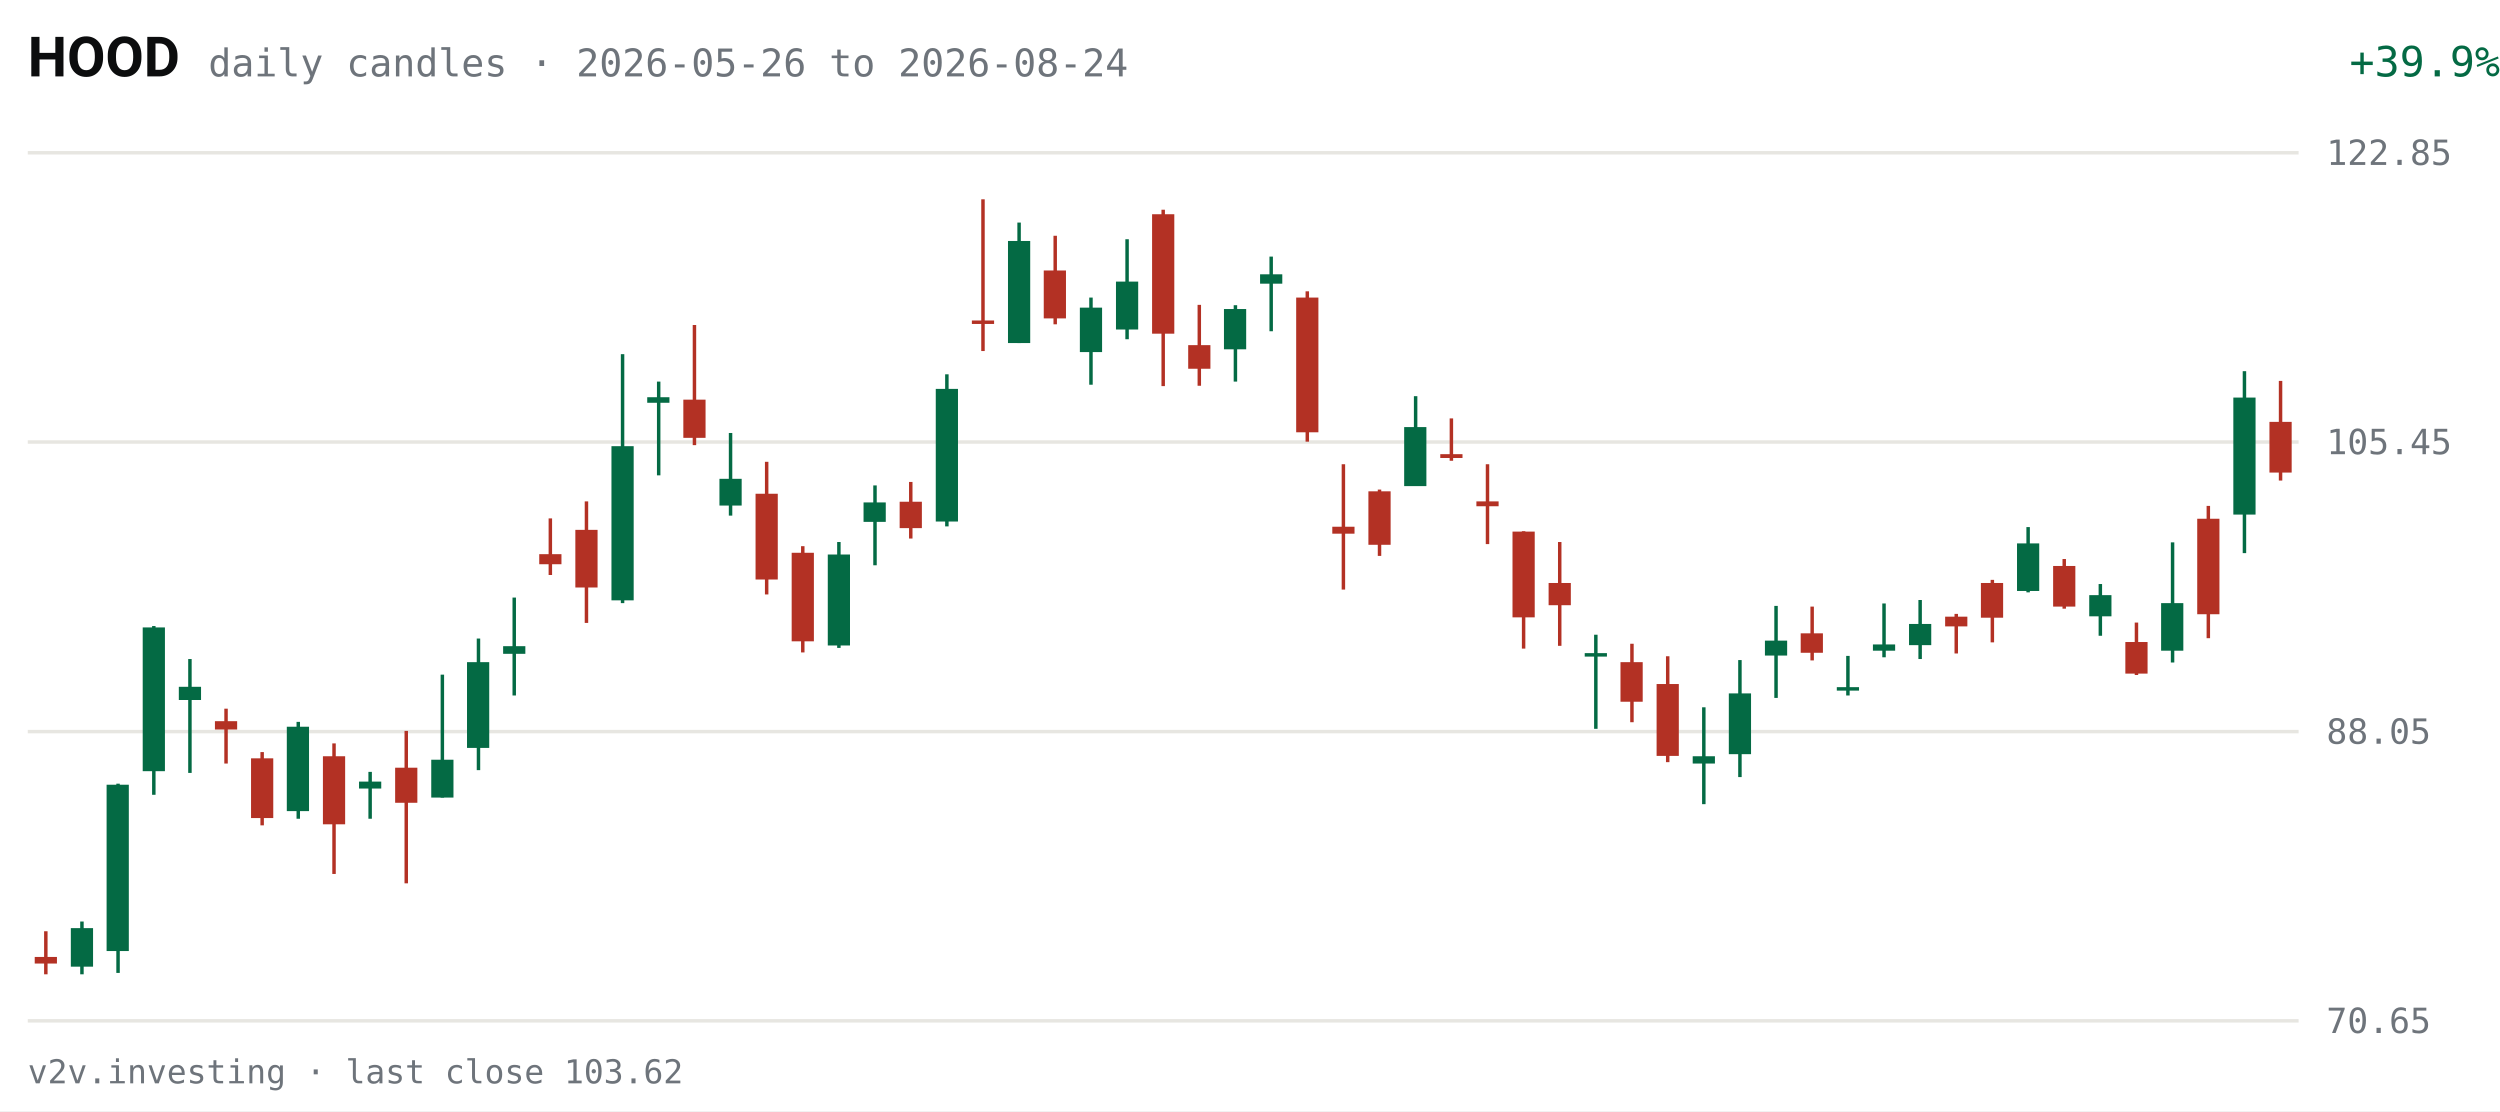
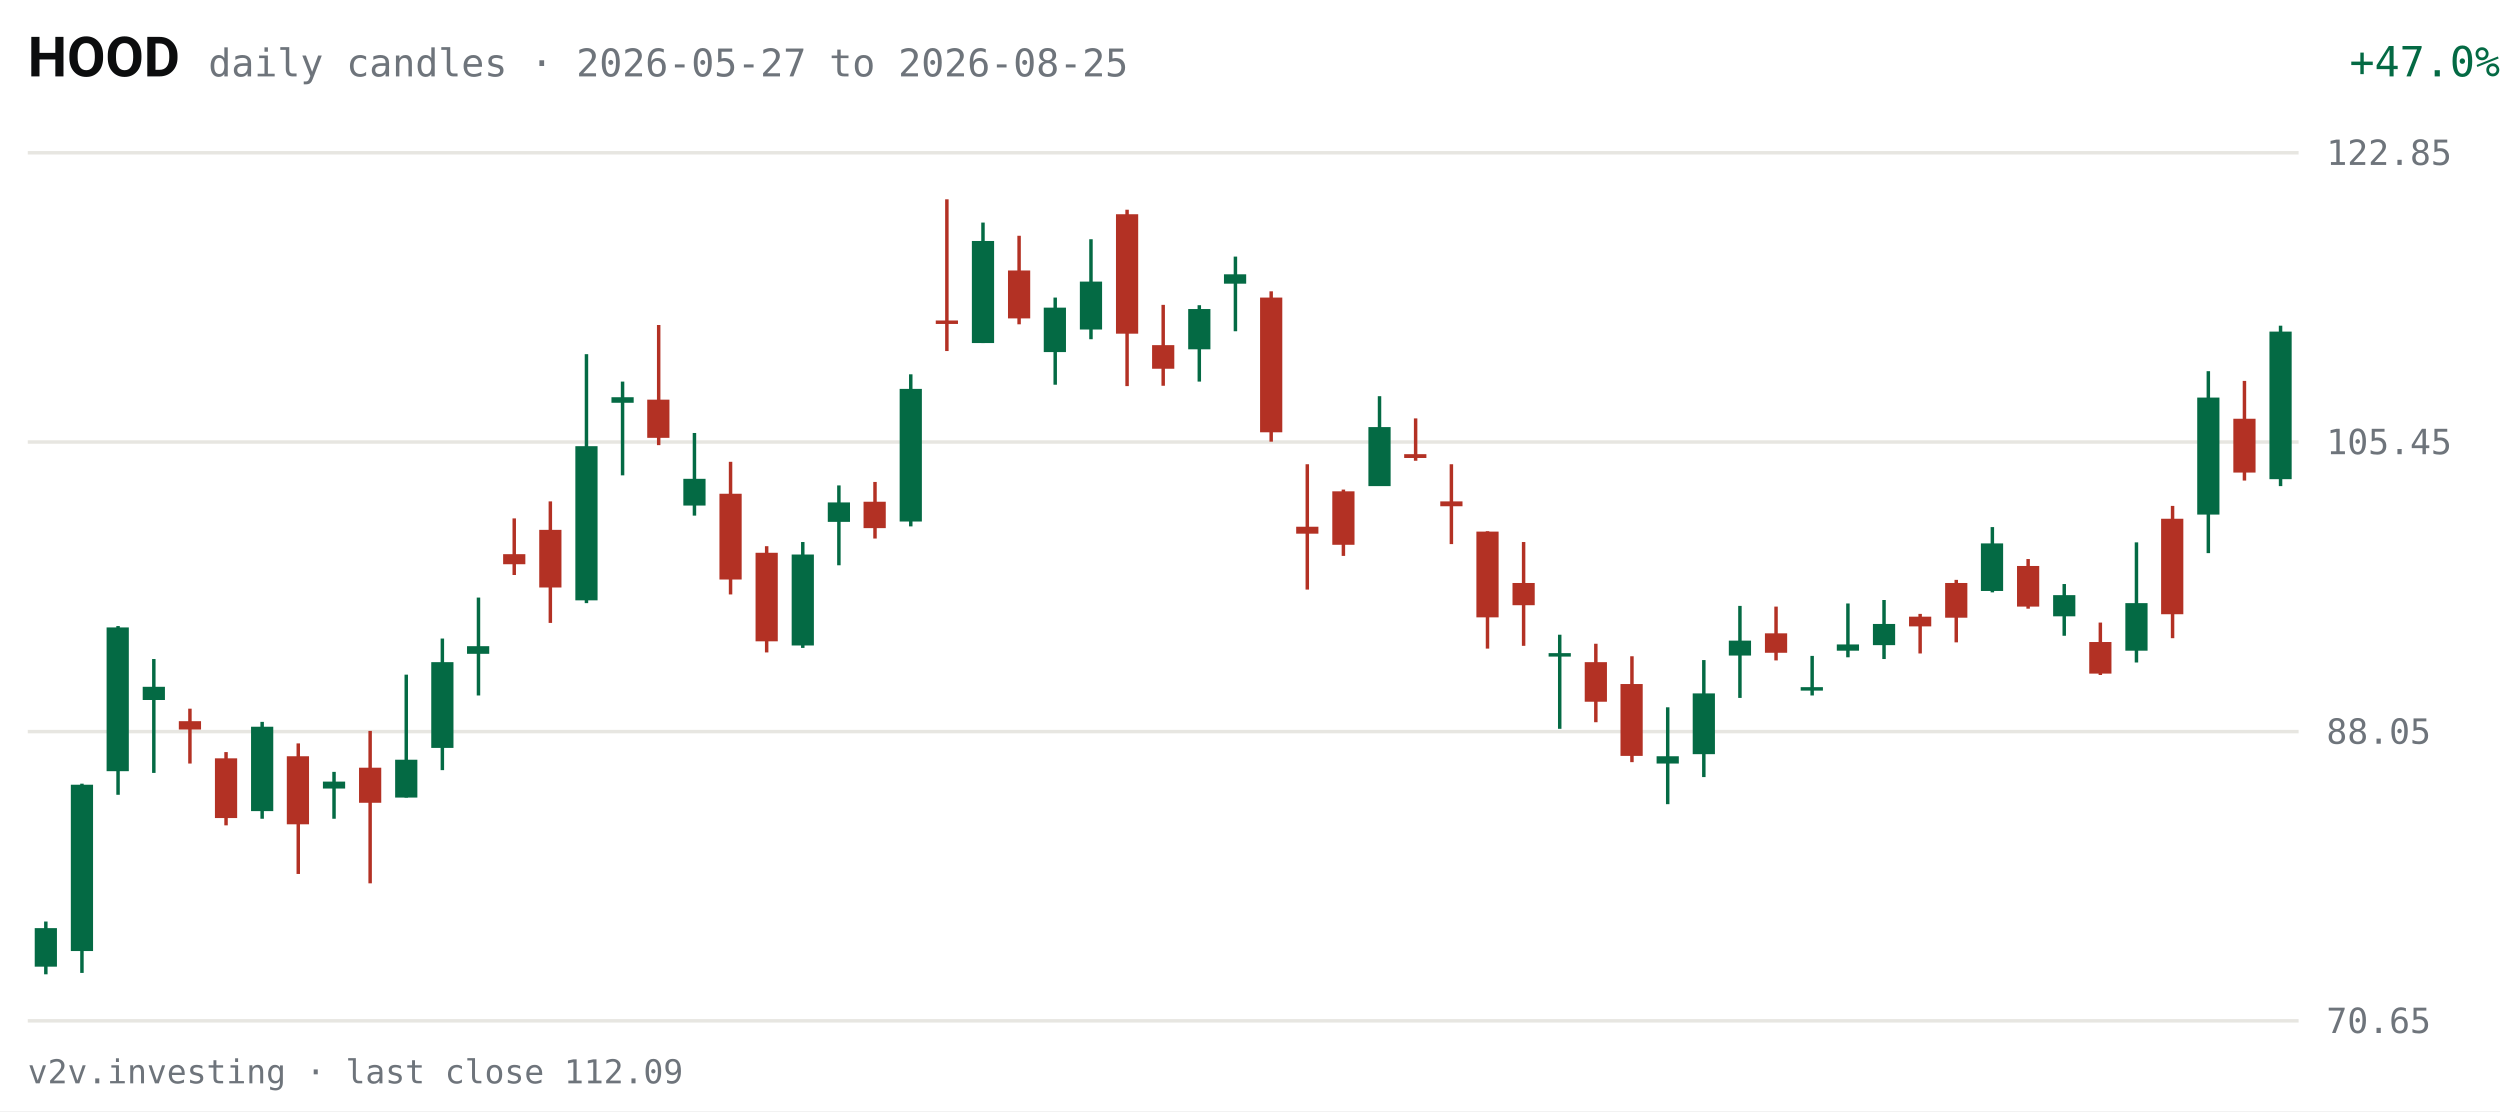
<svg xmlns="http://www.w3.org/2000/svg" viewBox="0 0 720 320" width="720" height="320" role="img" aria-label="HOOD daily candles, last 63 sessions">
  <rect width="720" height="320" fill="#FFFFFF" />
  <text x="8" y="22" fill="#0C0D0E" font-size="16" font-weight="600" font-family="system-ui,-apple-system,Segoe UI,Roboto,sans-serif">HOOD</text>
-   <text x="60" y="22" fill="#6E747B" font-size="11" font-family="ui-monospace,SFMono-Regular,Menlo,Consolas,monospace">daily candles · 2026-05-26 to 2026-08-24</text>
-   <text x="670" y="22" fill="#046A44" font-size="12" text-anchor="end" font-family="ui-monospace,SFMono-Regular,Menlo,Consolas,monospace" transform="translate(50,0)">+39.9%</text>
+   <text x="60" y="22" fill="#6E747B" font-size="11" font-family="ui-monospace,SFMono-Regular,Menlo,Consolas,monospace">daily candles · 2026-05-27 to 2026-08-25</text>
+   <text x="670" y="22" fill="#046A44" font-size="12" text-anchor="end" font-family="ui-monospace,SFMono-Regular,Menlo,Consolas,monospace" transform="translate(50,0)">+47.0%</text>
  <g font-family="ui-monospace,SFMono-Regular,Menlo,Consolas,monospace">
    <line x1="8" y1="294.0" x2="662" y2="294.0" stroke="#E7E6E1" stroke-width="1" />
    <text x="670" y="297.5" fill="#6E747B" font-size="10">70.65</text>
    <line x1="8" y1="210.7" x2="662" y2="210.7" stroke="#E7E6E1" stroke-width="1" />
    <text x="670" y="214.2" fill="#6E747B" font-size="10">88.05</text>
    <line x1="8" y1="127.3" x2="662" y2="127.3" stroke="#E7E6E1" stroke-width="1" />
    <text x="670" y="130.8" fill="#6E747B" font-size="10">105.45</text>
    <line x1="8" y1="44.0" x2="662" y2="44.0" stroke="#E7E6E1" stroke-width="1" />
    <text x="670" y="47.5" fill="#6E747B" font-size="10">122.85</text>
-     <line x1="13.2" y1="268.2" x2="13.2" y2="280.6" stroke="#B33124" stroke-width="1" />
-     <rect x="10.0" y="275.6" width="6.4" height="1.9" fill="#B33124" />
-     <line x1="23.6" y1="265.4" x2="23.6" y2="280.6" stroke="#046A44" stroke-width="1" />
-     <rect x="20.4" y="267.3" width="6.4" height="11.1" fill="#046A44" />
-     <line x1="34.0" y1="225.7" x2="34.0" y2="280.2" stroke="#046A44" stroke-width="1" />
-     <rect x="30.7" y="226.0" width="6.4" height="47.9" fill="#046A44" />
-     <line x1="44.3" y1="180.3" x2="44.3" y2="228.9" stroke="#046A44" stroke-width="1" />
-     <rect x="41.1" y="180.7" width="6.4" height="41.4" fill="#046A44" />
-     <line x1="54.7" y1="189.8" x2="54.7" y2="222.6" stroke="#046A44" stroke-width="1" />
-     <rect x="51.5" y="197.8" width="6.4" height="3.8" fill="#046A44" />
-     <line x1="65.1" y1="204.1" x2="65.1" y2="219.9" stroke="#B33124" stroke-width="1" />
-     <rect x="61.9" y="207.7" width="6.4" height="2.4" fill="#B33124" />
-     <line x1="75.5" y1="216.6" x2="75.5" y2="237.7" stroke="#B33124" stroke-width="1" />
-     <rect x="72.3" y="218.4" width="6.4" height="17.2" fill="#B33124" />
-     <line x1="85.9" y1="207.9" x2="85.9" y2="235.8" stroke="#046A44" stroke-width="1" />
-     <rect x="82.6" y="209.3" width="6.4" height="24.3" fill="#046A44" />
-     <line x1="96.2" y1="214.1" x2="96.2" y2="251.7" stroke="#B33124" stroke-width="1" />
-     <rect x="93.0" y="217.8" width="6.4" height="19.6" fill="#B33124" />
-     <line x1="106.6" y1="222.3" x2="106.6" y2="235.8" stroke="#046A44" stroke-width="1" />
-     <rect x="103.4" y="225.1" width="6.4" height="2.0" fill="#046A44" />
-     <line x1="117.0" y1="210.5" x2="117.0" y2="254.4" stroke="#B33124" stroke-width="1" />
-     <rect x="113.8" y="221.1" width="6.4" height="10.1" fill="#B33124" />
-     <line x1="127.4" y1="194.3" x2="127.4" y2="229.7" stroke="#046A44" stroke-width="1" />
-     <rect x="124.2" y="218.8" width="6.4" height="10.9" fill="#046A44" />
-     <line x1="137.8" y1="183.9" x2="137.8" y2="221.8" stroke="#046A44" stroke-width="1" />
-     <rect x="134.5" y="190.7" width="6.4" height="24.7" fill="#046A44" />
-     <line x1="148.1" y1="172.1" x2="148.1" y2="200.3" stroke="#046A44" stroke-width="1" />
-     <rect x="144.9" y="186.1" width="6.4" height="2.2" fill="#046A44" />
-     <line x1="158.5" y1="149.3" x2="158.5" y2="165.6" stroke="#B33124" stroke-width="1" />
-     <rect x="155.3" y="159.6" width="6.4" height="2.9" fill="#B33124" />
-     <line x1="168.9" y1="144.4" x2="168.9" y2="179.4" stroke="#B33124" stroke-width="1" />
-     <rect x="165.7" y="152.6" width="6.4" height="16.6" fill="#B33124" />
-     <line x1="179.3" y1="102.0" x2="179.3" y2="173.7" stroke="#046A44" stroke-width="1" />
-     <rect x="176.1" y="128.5" width="6.4" height="44.4" fill="#046A44" />
-     <line x1="189.7" y1="109.9" x2="189.7" y2="136.9" stroke="#046A44" stroke-width="1" />
-     <rect x="186.4" y="114.4" width="6.4" height="1.6" fill="#046A44" />
-     <line x1="200.0" y1="93.6" x2="200.0" y2="128.2" stroke="#B33124" stroke-width="1" />
-     <rect x="196.8" y="115.1" width="6.4" height="11.0" fill="#B33124" />
-     <line x1="210.4" y1="124.7" x2="210.4" y2="148.5" stroke="#046A44" stroke-width="1" />
-     <rect x="207.2" y="137.9" width="6.4" height="7.7" fill="#046A44" />
-     <line x1="220.8" y1="133.0" x2="220.8" y2="171.2" stroke="#B33124" stroke-width="1" />
-     <rect x="217.6" y="142.2" width="6.4" height="24.7" fill="#B33124" />
-     <line x1="231.2" y1="157.3" x2="231.2" y2="187.9" stroke="#B33124" stroke-width="1" />
-     <rect x="228.0" y="159.2" width="6.4" height="25.5" fill="#B33124" />
-     <line x1="241.6" y1="156.1" x2="241.6" y2="186.6" stroke="#046A44" stroke-width="1" />
-     <rect x="238.4" y="159.7" width="6.4" height="26.2" fill="#046A44" />
-     <line x1="252.0" y1="139.8" x2="252.0" y2="162.8" stroke="#046A44" stroke-width="1" />
-     <rect x="248.7" y="144.7" width="6.4" height="5.6" fill="#046A44" />
-     <line x1="262.3" y1="138.8" x2="262.3" y2="155.1" stroke="#B33124" stroke-width="1" />
-     <rect x="259.1" y="144.5" width="6.4" height="7.6" fill="#B33124" />
-     <line x1="272.7" y1="107.8" x2="272.7" y2="151.6" stroke="#046A44" stroke-width="1" />
-     <rect x="269.5" y="112.0" width="6.4" height="38.2" fill="#046A44" />
-     <line x1="283.1" y1="57.4" x2="283.1" y2="101.1" stroke="#B33124" stroke-width="1" />
-     <rect x="279.9" y="92.3" width="6.4" height="1.0" fill="#B33124" />
-     <line x1="293.5" y1="64.1" x2="293.5" y2="98.8" stroke="#046A44" stroke-width="1" />
-     <rect x="290.3" y="69.4" width="6.4" height="29.4" fill="#046A44" />
-     <line x1="303.9" y1="67.9" x2="303.9" y2="93.4" stroke="#B33124" stroke-width="1" />
-     <rect x="300.6" y="77.9" width="6.4" height="13.8" fill="#B33124" />
-     <line x1="314.2" y1="85.7" x2="314.2" y2="110.8" stroke="#046A44" stroke-width="1" />
-     <rect x="311.0" y="88.6" width="6.4" height="12.8" fill="#046A44" />
-     <line x1="324.6" y1="68.9" x2="324.6" y2="97.7" stroke="#046A44" stroke-width="1" />
-     <rect x="321.4" y="81.1" width="6.4" height="13.8" fill="#046A44" />
-     <line x1="335.0" y1="60.4" x2="335.0" y2="111.2" stroke="#B33124" stroke-width="1" />
-     <rect x="331.8" y="61.7" width="6.4" height="34.4" fill="#B33124" />
-     <line x1="345.4" y1="87.8" x2="345.4" y2="111.1" stroke="#B33124" stroke-width="1" />
-     <rect x="342.2" y="99.4" width="6.4" height="6.8" fill="#B33124" />
-     <line x1="355.8" y1="87.9" x2="355.8" y2="109.9" stroke="#046A44" stroke-width="1" />
-     <rect x="352.5" y="89.0" width="6.4" height="11.6" fill="#046A44" />
-     <line x1="366.1" y1="73.9" x2="366.1" y2="95.4" stroke="#046A44" stroke-width="1" />
-     <rect x="362.9" y="79.0" width="6.4" height="2.7" fill="#046A44" />
-     <line x1="376.5" y1="83.9" x2="376.5" y2="127.2" stroke="#B33124" stroke-width="1" />
-     <rect x="373.3" y="85.7" width="6.4" height="38.8" fill="#B33124" />
-     <line x1="386.9" y1="133.7" x2="386.9" y2="169.8" stroke="#B33124" stroke-width="1" />
-     <rect x="383.7" y="151.7" width="6.4" height="2.0" fill="#B33124" />
-     <line x1="397.3" y1="141.0" x2="397.3" y2="160.1" stroke="#B33124" stroke-width="1" />
-     <rect x="394.1" y="141.5" width="6.4" height="15.4" fill="#B33124" />
-     <line x1="407.7" y1="114.1" x2="407.7" y2="139.9" stroke="#046A44" stroke-width="1" />
-     <rect x="404.4" y="123.0" width="6.4" height="17.0" fill="#046A44" />
-     <line x1="418.0" y1="120.5" x2="418.0" y2="132.7" stroke="#B33124" stroke-width="1" />
-     <rect x="414.8" y="130.8" width="6.4" height="1.1" fill="#B33124" />
-     <line x1="428.4" y1="133.7" x2="428.4" y2="156.7" stroke="#B33124" stroke-width="1" />
-     <rect x="425.2" y="144.4" width="6.4" height="1.4" fill="#B33124" />
-     <line x1="438.8" y1="153.0" x2="438.8" y2="186.8" stroke="#B33124" stroke-width="1" />
-     <rect x="435.6" y="153.1" width="6.4" height="24.7" fill="#B33124" />
-     <line x1="449.2" y1="156.1" x2="449.2" y2="186.0" stroke="#B33124" stroke-width="1" />
-     <rect x="446.0" y="167.9" width="6.4" height="6.4" fill="#B33124" />
-     <line x1="459.6" y1="182.8" x2="459.6" y2="209.9" stroke="#046A44" stroke-width="1" />
-     <rect x="456.4" y="188.1" width="6.4" height="1.0" fill="#046A44" />
-     <line x1="470.0" y1="185.4" x2="470.0" y2="208.0" stroke="#B33124" stroke-width="1" />
-     <rect x="466.7" y="190.7" width="6.4" height="11.4" fill="#B33124" />
-     <line x1="480.3" y1="189.0" x2="480.3" y2="219.5" stroke="#B33124" stroke-width="1" />
-     <rect x="477.1" y="197.0" width="6.4" height="20.7" fill="#B33124" />
-     <line x1="490.7" y1="203.7" x2="490.7" y2="231.6" stroke="#046A44" stroke-width="1" />
-     <rect x="487.5" y="217.8" width="6.4" height="2.1" fill="#046A44" />
-     <line x1="501.1" y1="190.1" x2="501.1" y2="223.8" stroke="#046A44" stroke-width="1" />
-     <rect x="497.9" y="199.7" width="6.4" height="17.5" fill="#046A44" />
-     <line x1="511.5" y1="174.5" x2="511.5" y2="201.0" stroke="#046A44" stroke-width="1" />
-     <rect x="508.3" y="184.5" width="6.4" height="4.3" fill="#046A44" />
-     <line x1="521.9" y1="174.7" x2="521.9" y2="190.2" stroke="#B33124" stroke-width="1" />
-     <rect x="518.6" y="182.4" width="6.4" height="5.6" fill="#B33124" />
-     <line x1="532.2" y1="188.9" x2="532.2" y2="200.3" stroke="#046A44" stroke-width="1" />
-     <rect x="529.0" y="197.9" width="6.4" height="1.0" fill="#046A44" />
-     <line x1="542.6" y1="173.8" x2="542.6" y2="189.3" stroke="#046A44" stroke-width="1" />
-     <rect x="539.4" y="185.6" width="6.4" height="1.8" fill="#046A44" />
-     <line x1="553.0" y1="172.8" x2="553.0" y2="189.8" stroke="#046A44" stroke-width="1" />
-     <rect x="549.8" y="179.7" width="6.4" height="6.1" fill="#046A44" />
-     <line x1="563.4" y1="176.8" x2="563.4" y2="188.2" stroke="#B33124" stroke-width="1" />
-     <rect x="560.2" y="177.6" width="6.4" height="2.8" fill="#B33124" />
-     <line x1="573.8" y1="167.0" x2="573.8" y2="185.0" stroke="#B33124" stroke-width="1" />
-     <rect x="570.5" y="167.9" width="6.4" height="10.0" fill="#B33124" />
-     <line x1="584.1" y1="151.8" x2="584.1" y2="170.6" stroke="#046A44" stroke-width="1" />
-     <rect x="580.9" y="156.5" width="6.4" height="13.7" fill="#046A44" />
-     <line x1="594.5" y1="161.0" x2="594.5" y2="175.3" stroke="#B33124" stroke-width="1" />
-     <rect x="591.3" y="163.0" width="6.4" height="11.7" fill="#B33124" />
-     <line x1="604.9" y1="168.2" x2="604.9" y2="183.1" stroke="#046A44" stroke-width="1" />
-     <rect x="601.7" y="171.4" width="6.4" height="6.1" fill="#046A44" />
-     <line x1="615.3" y1="179.3" x2="615.3" y2="194.4" stroke="#B33124" stroke-width="1" />
-     <rect x="612.1" y="184.9" width="6.4" height="9.1" fill="#B33124" />
-     <line x1="625.7" y1="156.2" x2="625.7" y2="190.8" stroke="#046A44" stroke-width="1" />
-     <rect x="622.4" y="173.7" width="6.4" height="13.7" fill="#046A44" />
-     <line x1="636.0" y1="145.7" x2="636.0" y2="183.8" stroke="#B33124" stroke-width="1" />
-     <rect x="632.8" y="149.4" width="6.4" height="27.5" fill="#B33124" />
-     <line x1="646.4" y1="106.9" x2="646.4" y2="159.3" stroke="#046A44" stroke-width="1" />
-     <rect x="643.2" y="114.5" width="6.4" height="33.7" fill="#046A44" />
-     <line x1="656.8" y1="109.7" x2="656.8" y2="138.4" stroke="#B33124" stroke-width="1" />
-     <rect x="653.6" y="121.5" width="6.4" height="14.6" fill="#B33124" />
+     <line x1="13.2" y1="265.4" x2="13.2" y2="280.6" stroke="#046A44" stroke-width="1" />
+     <rect x="10.0" y="267.3" width="6.4" height="11.1" fill="#046A44" />
+     <line x1="23.6" y1="225.7" x2="23.6" y2="280.2" stroke="#046A44" stroke-width="1" />
+     <rect x="20.4" y="226.0" width="6.4" height="47.9" fill="#046A44" />
+     <line x1="34.0" y1="180.3" x2="34.0" y2="228.9" stroke="#046A44" stroke-width="1" />
+     <rect x="30.7" y="180.7" width="6.4" height="41.4" fill="#046A44" />
+     <line x1="44.3" y1="189.8" x2="44.3" y2="222.6" stroke="#046A44" stroke-width="1" />
+     <rect x="41.1" y="197.8" width="6.4" height="3.8" fill="#046A44" />
+     <line x1="54.7" y1="204.1" x2="54.7" y2="219.9" stroke="#B33124" stroke-width="1" />
+     <rect x="51.5" y="207.7" width="6.4" height="2.4" fill="#B33124" />
+     <line x1="65.1" y1="216.6" x2="65.1" y2="237.7" stroke="#B33124" stroke-width="1" />
+     <rect x="61.9" y="218.4" width="6.4" height="17.2" fill="#B33124" />
+     <line x1="75.5" y1="207.9" x2="75.5" y2="235.8" stroke="#046A44" stroke-width="1" />
+     <rect x="72.3" y="209.3" width="6.4" height="24.3" fill="#046A44" />
+     <line x1="85.9" y1="214.1" x2="85.9" y2="251.7" stroke="#B33124" stroke-width="1" />
+     <rect x="82.6" y="217.8" width="6.4" height="19.6" fill="#B33124" />
+     <line x1="96.2" y1="222.3" x2="96.2" y2="235.8" stroke="#046A44" stroke-width="1" />
+     <rect x="93.0" y="225.1" width="6.4" height="2.0" fill="#046A44" />
+     <line x1="106.6" y1="210.5" x2="106.6" y2="254.4" stroke="#B33124" stroke-width="1" />
+     <rect x="103.4" y="221.1" width="6.4" height="10.1" fill="#B33124" />
+     <line x1="117.0" y1="194.3" x2="117.0" y2="229.7" stroke="#046A44" stroke-width="1" />
+     <rect x="113.8" y="218.8" width="6.4" height="10.9" fill="#046A44" />
+     <line x1="127.4" y1="183.9" x2="127.4" y2="221.8" stroke="#046A44" stroke-width="1" />
+     <rect x="124.2" y="190.7" width="6.4" height="24.7" fill="#046A44" />
+     <line x1="137.8" y1="172.1" x2="137.8" y2="200.3" stroke="#046A44" stroke-width="1" />
+     <rect x="134.5" y="186.1" width="6.4" height="2.2" fill="#046A44" />
+     <line x1="148.1" y1="149.3" x2="148.1" y2="165.6" stroke="#B33124" stroke-width="1" />
+     <rect x="144.9" y="159.6" width="6.4" height="2.9" fill="#B33124" />
+     <line x1="158.5" y1="144.4" x2="158.5" y2="179.4" stroke="#B33124" stroke-width="1" />
+     <rect x="155.3" y="152.6" width="6.4" height="16.6" fill="#B33124" />
+     <line x1="168.9" y1="102.0" x2="168.9" y2="173.7" stroke="#046A44" stroke-width="1" />
+     <rect x="165.7" y="128.5" width="6.4" height="44.4" fill="#046A44" />
+     <line x1="179.3" y1="109.9" x2="179.3" y2="136.9" stroke="#046A44" stroke-width="1" />
+     <rect x="176.1" y="114.4" width="6.4" height="1.6" fill="#046A44" />
+     <line x1="189.7" y1="93.6" x2="189.7" y2="128.2" stroke="#B33124" stroke-width="1" />
+     <rect x="186.4" y="115.1" width="6.4" height="11.0" fill="#B33124" />
+     <line x1="200.0" y1="124.7" x2="200.0" y2="148.5" stroke="#046A44" stroke-width="1" />
+     <rect x="196.8" y="137.9" width="6.4" height="7.7" fill="#046A44" />
+     <line x1="210.4" y1="133.0" x2="210.4" y2="171.2" stroke="#B33124" stroke-width="1" />
+     <rect x="207.2" y="142.2" width="6.4" height="24.7" fill="#B33124" />
+     <line x1="220.8" y1="157.3" x2="220.8" y2="187.9" stroke="#B33124" stroke-width="1" />
+     <rect x="217.6" y="159.2" width="6.4" height="25.5" fill="#B33124" />
+     <line x1="231.2" y1="156.1" x2="231.2" y2="186.6" stroke="#046A44" stroke-width="1" />
+     <rect x="228.0" y="159.7" width="6.4" height="26.2" fill="#046A44" />
+     <line x1="241.6" y1="139.8" x2="241.6" y2="162.8" stroke="#046A44" stroke-width="1" />
+     <rect x="238.4" y="144.7" width="6.4" height="5.6" fill="#046A44" />
+     <line x1="252.0" y1="138.8" x2="252.0" y2="155.1" stroke="#B33124" stroke-width="1" />
+     <rect x="248.7" y="144.5" width="6.4" height="7.6" fill="#B33124" />
+     <line x1="262.3" y1="107.8" x2="262.3" y2="151.6" stroke="#046A44" stroke-width="1" />
+     <rect x="259.1" y="112.0" width="6.4" height="38.2" fill="#046A44" />
+     <line x1="272.7" y1="57.4" x2="272.7" y2="101.1" stroke="#B33124" stroke-width="1" />
+     <rect x="269.5" y="92.3" width="6.4" height="1.0" fill="#B33124" />
+     <line x1="283.1" y1="64.1" x2="283.1" y2="98.8" stroke="#046A44" stroke-width="1" />
+     <rect x="279.9" y="69.4" width="6.4" height="29.4" fill="#046A44" />
+     <line x1="293.5" y1="67.9" x2="293.5" y2="93.4" stroke="#B33124" stroke-width="1" />
+     <rect x="290.3" y="77.9" width="6.4" height="13.8" fill="#B33124" />
+     <line x1="303.9" y1="85.7" x2="303.9" y2="110.8" stroke="#046A44" stroke-width="1" />
+     <rect x="300.6" y="88.6" width="6.4" height="12.8" fill="#046A44" />
+     <line x1="314.2" y1="68.9" x2="314.2" y2="97.7" stroke="#046A44" stroke-width="1" />
+     <rect x="311.0" y="81.1" width="6.4" height="13.8" fill="#046A44" />
+     <line x1="324.6" y1="60.4" x2="324.6" y2="111.2" stroke="#B33124" stroke-width="1" />
+     <rect x="321.4" y="61.7" width="6.4" height="34.4" fill="#B33124" />
+     <line x1="335.0" y1="87.8" x2="335.0" y2="111.1" stroke="#B33124" stroke-width="1" />
+     <rect x="331.8" y="99.4" width="6.4" height="6.8" fill="#B33124" />
+     <line x1="345.4" y1="87.9" x2="345.4" y2="109.9" stroke="#046A44" stroke-width="1" />
+     <rect x="342.2" y="89.0" width="6.4" height="11.6" fill="#046A44" />
+     <line x1="355.8" y1="73.9" x2="355.8" y2="95.4" stroke="#046A44" stroke-width="1" />
+     <rect x="352.5" y="79.0" width="6.4" height="2.7" fill="#046A44" />
+     <line x1="366.1" y1="83.9" x2="366.1" y2="127.2" stroke="#B33124" stroke-width="1" />
+     <rect x="362.9" y="85.7" width="6.4" height="38.8" fill="#B33124" />
+     <line x1="376.5" y1="133.7" x2="376.5" y2="169.8" stroke="#B33124" stroke-width="1" />
+     <rect x="373.3" y="151.7" width="6.4" height="2.0" fill="#B33124" />
+     <line x1="386.9" y1="141.0" x2="386.9" y2="160.1" stroke="#B33124" stroke-width="1" />
+     <rect x="383.7" y="141.5" width="6.4" height="15.4" fill="#B33124" />
+     <line x1="397.3" y1="114.1" x2="397.3" y2="139.9" stroke="#046A44" stroke-width="1" />
+     <rect x="394.1" y="123.0" width="6.4" height="17.0" fill="#046A44" />
+     <line x1="407.7" y1="120.5" x2="407.7" y2="132.7" stroke="#B33124" stroke-width="1" />
+     <rect x="404.4" y="130.8" width="6.4" height="1.1" fill="#B33124" />
+     <line x1="418.0" y1="133.7" x2="418.0" y2="156.7" stroke="#B33124" stroke-width="1" />
+     <rect x="414.8" y="144.4" width="6.4" height="1.4" fill="#B33124" />
+     <line x1="428.4" y1="153.0" x2="428.4" y2="186.8" stroke="#B33124" stroke-width="1" />
+     <rect x="425.2" y="153.1" width="6.4" height="24.7" fill="#B33124" />
+     <line x1="438.8" y1="156.1" x2="438.8" y2="186.0" stroke="#B33124" stroke-width="1" />
+     <rect x="435.6" y="167.9" width="6.4" height="6.4" fill="#B33124" />
+     <line x1="449.2" y1="182.8" x2="449.2" y2="209.9" stroke="#046A44" stroke-width="1" />
+     <rect x="446.0" y="188.1" width="6.4" height="1.0" fill="#046A44" />
+     <line x1="459.6" y1="185.4" x2="459.6" y2="208.0" stroke="#B33124" stroke-width="1" />
+     <rect x="456.4" y="190.7" width="6.4" height="11.4" fill="#B33124" />
+     <line x1="470.0" y1="189.0" x2="470.0" y2="219.5" stroke="#B33124" stroke-width="1" />
+     <rect x="466.7" y="197.0" width="6.4" height="20.7" fill="#B33124" />
+     <line x1="480.3" y1="203.7" x2="480.3" y2="231.6" stroke="#046A44" stroke-width="1" />
+     <rect x="477.1" y="217.8" width="6.4" height="2.1" fill="#046A44" />
+     <line x1="490.7" y1="190.1" x2="490.7" y2="223.8" stroke="#046A44" stroke-width="1" />
+     <rect x="487.5" y="199.7" width="6.4" height="17.5" fill="#046A44" />
+     <line x1="501.1" y1="174.5" x2="501.1" y2="201.0" stroke="#046A44" stroke-width="1" />
+     <rect x="497.9" y="184.5" width="6.4" height="4.3" fill="#046A44" />
+     <line x1="511.5" y1="174.7" x2="511.5" y2="190.2" stroke="#B33124" stroke-width="1" />
+     <rect x="508.3" y="182.4" width="6.4" height="5.6" fill="#B33124" />
+     <line x1="521.9" y1="188.9" x2="521.9" y2="200.3" stroke="#046A44" stroke-width="1" />
+     <rect x="518.6" y="197.9" width="6.4" height="1.0" fill="#046A44" />
+     <line x1="532.2" y1="173.8" x2="532.2" y2="189.3" stroke="#046A44" stroke-width="1" />
+     <rect x="529.0" y="185.6" width="6.4" height="1.8" fill="#046A44" />
+     <line x1="542.6" y1="172.8" x2="542.6" y2="189.8" stroke="#046A44" stroke-width="1" />
+     <rect x="539.4" y="179.7" width="6.4" height="6.1" fill="#046A44" />
+     <line x1="553.0" y1="176.8" x2="553.0" y2="188.2" stroke="#B33124" stroke-width="1" />
+     <rect x="549.8" y="177.6" width="6.4" height="2.8" fill="#B33124" />
+     <line x1="563.4" y1="167.0" x2="563.4" y2="185.0" stroke="#B33124" stroke-width="1" />
+     <rect x="560.2" y="167.9" width="6.4" height="10.0" fill="#B33124" />
+     <line x1="573.8" y1="151.8" x2="573.8" y2="170.6" stroke="#046A44" stroke-width="1" />
+     <rect x="570.5" y="156.5" width="6.4" height="13.7" fill="#046A44" />
+     <line x1="584.1" y1="161.0" x2="584.1" y2="175.3" stroke="#B33124" stroke-width="1" />
+     <rect x="580.9" y="163.0" width="6.4" height="11.7" fill="#B33124" />
+     <line x1="594.5" y1="168.2" x2="594.5" y2="183.1" stroke="#046A44" stroke-width="1" />
+     <rect x="591.3" y="171.4" width="6.4" height="6.1" fill="#046A44" />
+     <line x1="604.9" y1="179.3" x2="604.9" y2="194.4" stroke="#B33124" stroke-width="1" />
+     <rect x="601.7" y="184.9" width="6.4" height="9.1" fill="#B33124" />
+     <line x1="615.3" y1="156.2" x2="615.3" y2="190.8" stroke="#046A44" stroke-width="1" />
+     <rect x="612.1" y="173.7" width="6.4" height="13.7" fill="#046A44" />
+     <line x1="625.7" y1="145.7" x2="625.7" y2="183.8" stroke="#B33124" stroke-width="1" />
+     <rect x="622.4" y="149.4" width="6.4" height="27.5" fill="#B33124" />
+     <line x1="636.0" y1="106.9" x2="636.0" y2="159.3" stroke="#046A44" stroke-width="1" />
+     <rect x="632.8" y="114.5" width="6.4" height="33.7" fill="#046A44" />
+     <line x1="646.4" y1="109.7" x2="646.4" y2="138.4" stroke="#B33124" stroke-width="1" />
+     <rect x="643.2" y="120.6" width="6.4" height="15.5" fill="#B33124" />
+     <line x1="656.8" y1="93.8" x2="656.8" y2="140.0" stroke="#046A44" stroke-width="1" />
+     <rect x="653.6" y="95.5" width="6.4" height="42.5" fill="#046A44" />
  </g>
-   <text x="8" y="312" fill="#6E747B" font-size="9.5" font-family="ui-monospace,SFMono-Regular,Menlo,Consolas,monospace">v2v.investing · last close 103.62</text>
+   <text x="8" y="312" fill="#6E747B" font-size="9.5" font-family="ui-monospace,SFMono-Regular,Menlo,Consolas,monospace">v2v.investing · last close 112.09</text>
</svg>
